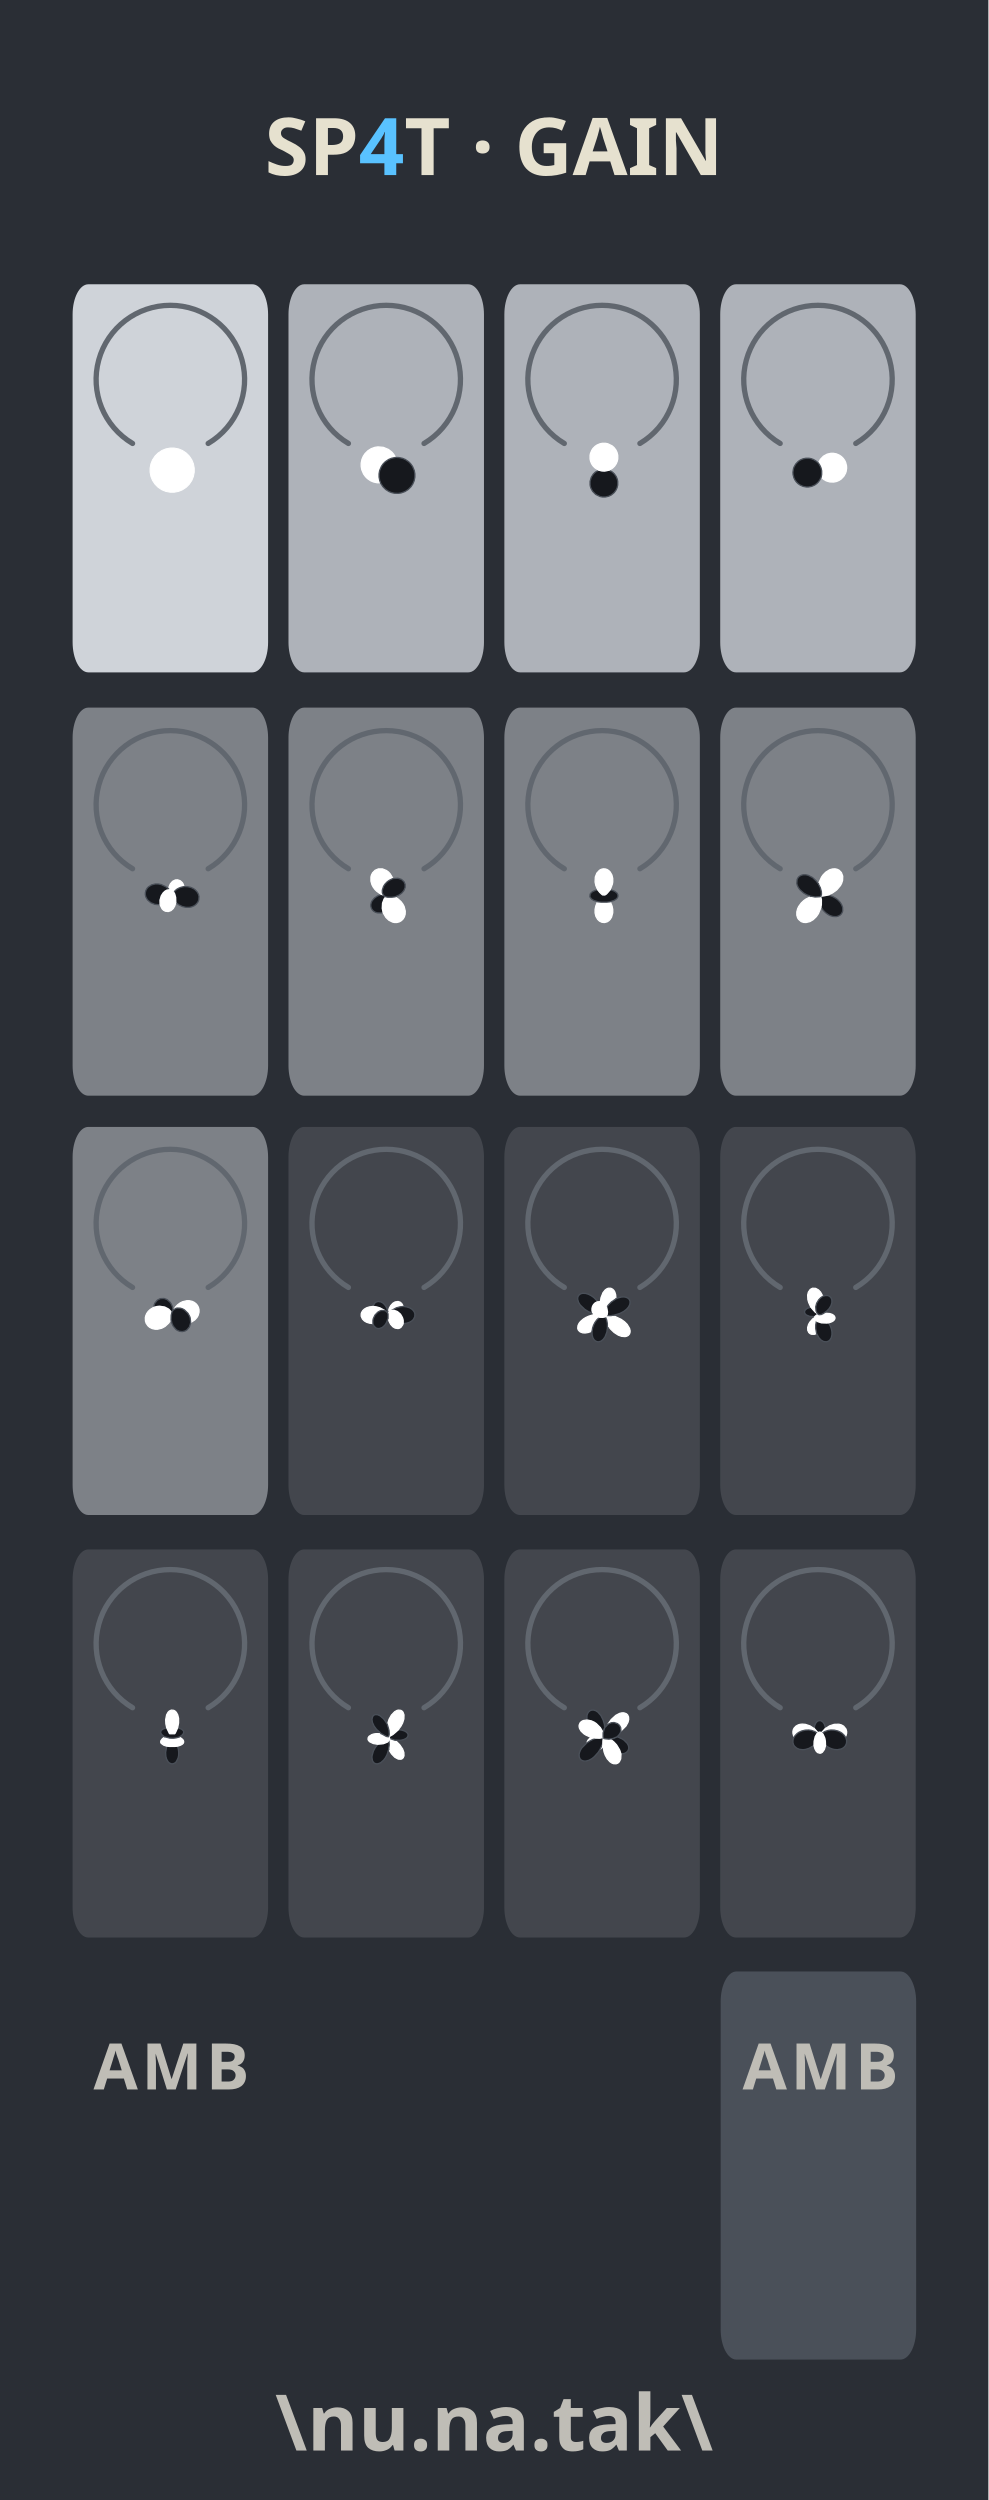
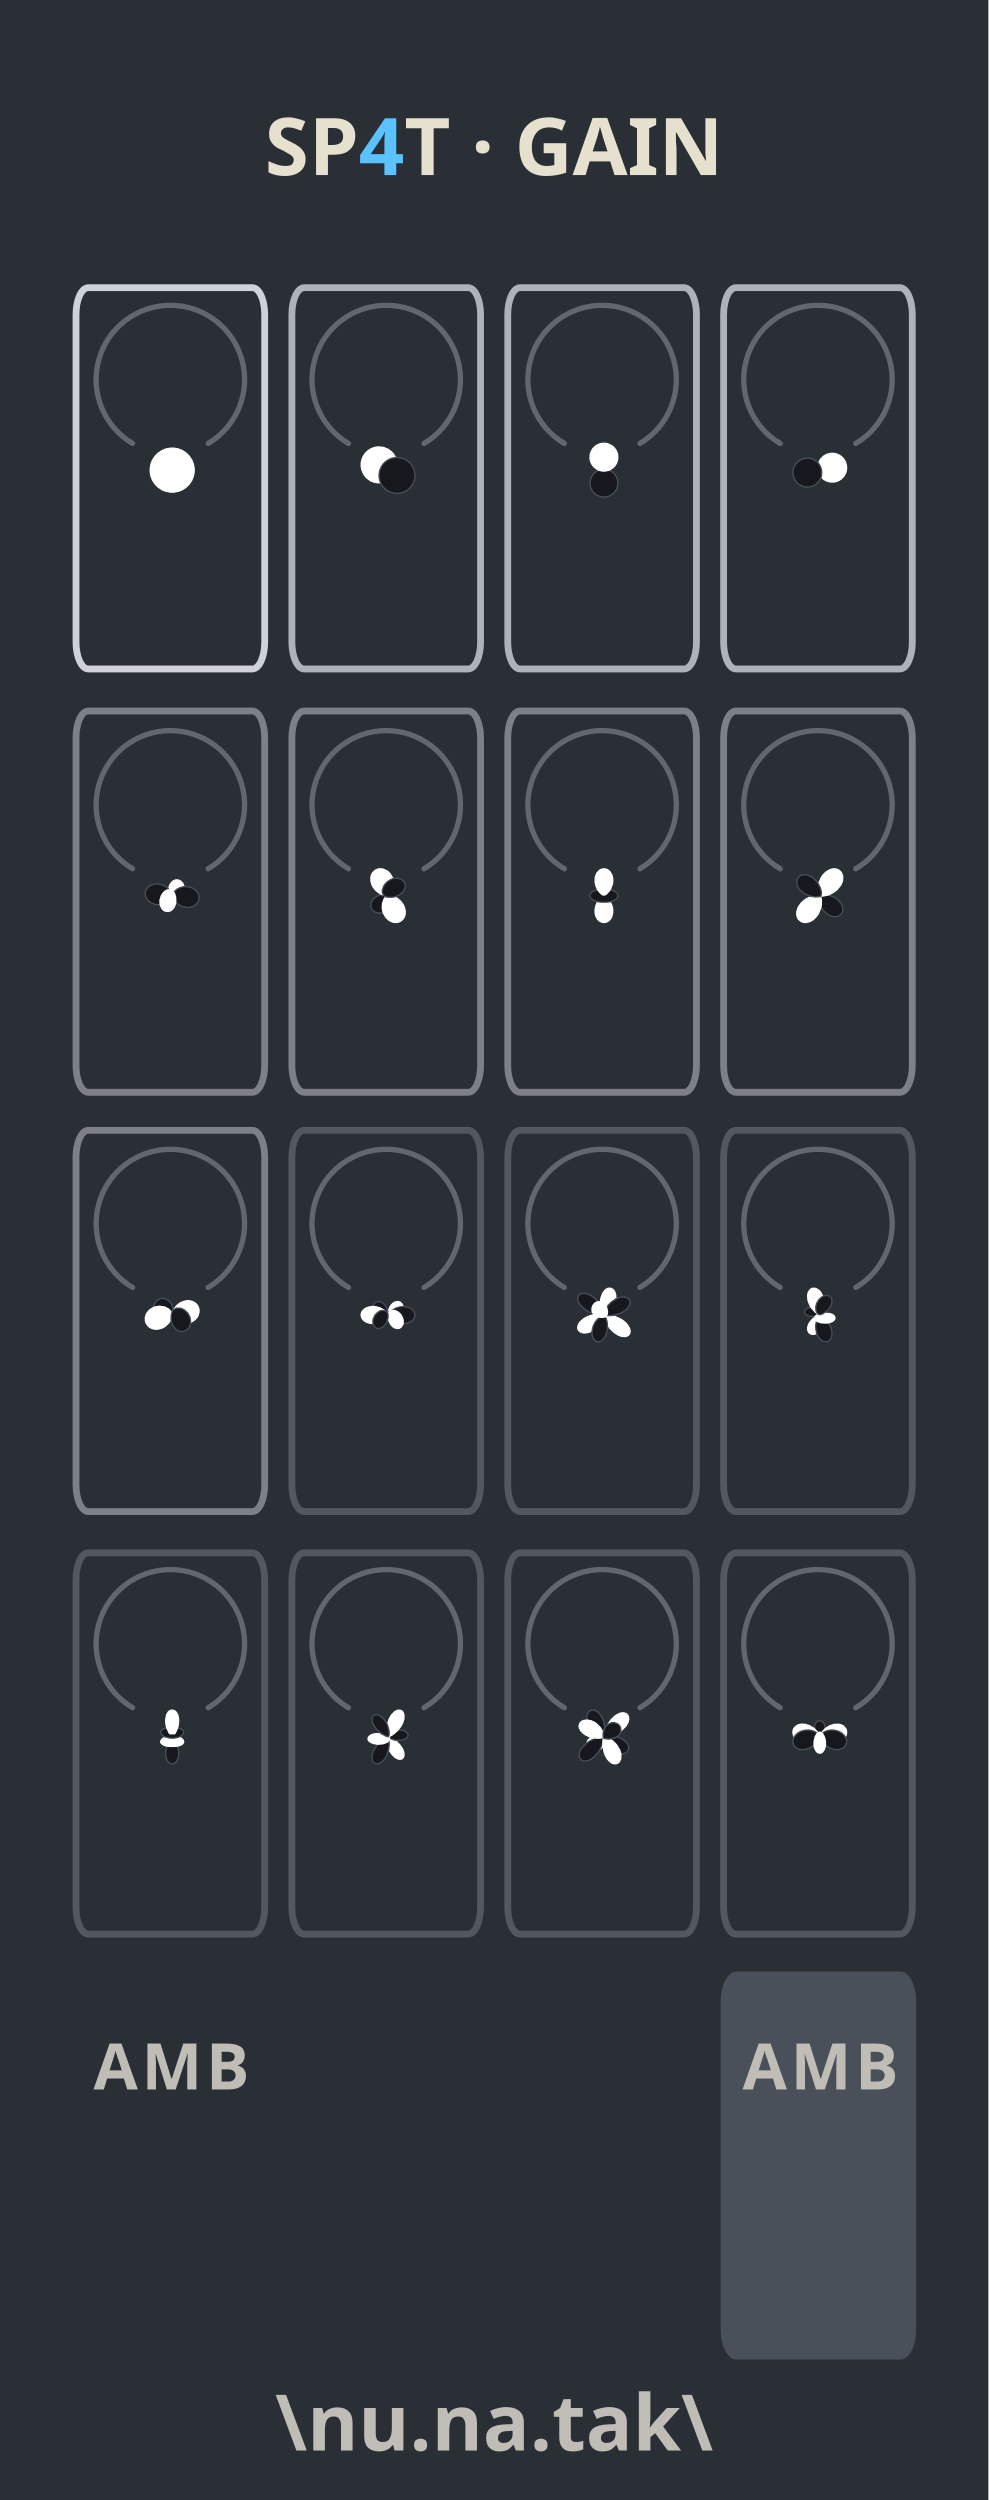
<svg xmlns="http://www.w3.org/2000/svg" version="1.1" width="50.8mm" height="128.5mm" viewBox="0 0 50.8 128.5" id="svg49">
  <defs id="component-defs">
    
    
    
    
    
  </defs>
  <g id="panel">
    <rect id="background" x="0" y="0" width="50.8" height="128.5" fill="#2a2e35" />
    <rect style="fill:#4a5059;stroke:none" id="rect138" width="10.048" height="19.948" x="37.042" y="101.335" rx="0.809" ry="1.552" />
-     <rect style="opacity:0.5;fill:#cfd3d9;stroke:none" id="rect129" width="10.048" height="19.948" x="3.732" y="57.923" rx="0.809" ry="1.552" />
-     <rect style="opacity:0.15;fill:#cfd3d9;stroke:none" id="rect126" width="10.048" height="19.948" x="37.019" y="57.923" rx="0.809" ry="1.552" />
-     <rect style="opacity:0.5;fill:#cfd3d9;stroke:none" id="rect130" width="10.048" height="19.948" x="37.019" y="36.371" rx="0.809" ry="1.552" />
-     <rect style="opacity:0.15;fill:#cfd3d9;stroke:none" id="rect125" width="10.048" height="19.948" x="37.019" y="79.641" rx="0.809" ry="1.552" />
-     <rect style="opacity:0.15;fill:#cfd3d9;stroke:none" id="rect124" width="10.048" height="19.948" x="25.924" y="79.641" rx="0.809" ry="1.552" />
-     <rect style="opacity:0.15;fill:#cfd3d9;stroke:none" id="rect123" width="10.048" height="19.948" x="14.828" y="79.641" rx="0.809" ry="1.552" />
-     <rect style="opacity:0.15;fill:#cfd3d9;stroke:none" id="rect122" width="10.048" height="19.948" x="3.732" y="79.641" rx="0.809" ry="1.552" />
-     <rect style="opacity:0.15;fill:#cfd3d9;stroke:none" id="rect127" width="10.048" height="19.948" x="25.924" y="57.923" rx="0.809" ry="1.552" />
-     <rect style="opacity:0.5;fill:#cfd3d9;stroke:none" id="rect131" width="10.048" height="19.948" x="25.924" y="36.371" rx="0.809" ry="1.552" />
-     <rect style="opacity:0.15;fill:#cfd3d9;stroke:none" id="rect128" width="10.048" height="19.948" x="14.828" y="57.923" rx="0.809" ry="1.552" />
-     <rect style="opacity:0.5;fill:#cfd3d9;stroke:none" id="rect132" width="10.048" height="19.948" x="14.828" y="36.371" rx="0.809" ry="1.552" />
+     <rect style="opacity:0.5;fill:none;stroke:#cfd3d9;stroke-width:0.35" id="rect129" width="9.698" height="19.598" x="3.907" y="58.098" rx="0.634" ry="1.377" />
+     <rect style="opacity:0.25;fill:none;stroke:#cfd3d9;stroke-width:0.35" id="rect126" width="9.698" height="19.598" x="37.194" y="58.098" rx="0.634" ry="1.377" />
+     <rect style="opacity:0.5;fill:none;stroke:#cfd3d9;stroke-width:0.35" id="rect130" width="9.698" height="19.598" x="37.194" y="36.546" rx="0.634" ry="1.377" />
+     <rect style="opacity:0.25;fill:none;stroke:#cfd3d9;stroke-width:0.35" id="rect125" width="9.698" height="19.598" x="37.194" y="79.816" rx="0.634" ry="1.377" />
+     <rect style="opacity:0.25;fill:none;stroke:#cfd3d9;stroke-width:0.35" id="rect124" width="9.698" height="19.598" x="26.099" y="79.816" rx="0.634" ry="1.377" />
+     <rect style="opacity:0.25;fill:none;stroke:#cfd3d9;stroke-width:0.35" id="rect123" width="9.698" height="19.598" x="15.003" y="79.816" rx="0.634" ry="1.377" />
+     <rect style="opacity:0.25;fill:none;stroke:#cfd3d9;stroke-width:0.35" id="rect122" width="9.698" height="19.598" x="3.907" y="79.816" rx="0.634" ry="1.377" />
+     <rect style="opacity:0.25;fill:none;stroke:#cfd3d9;stroke-width:0.35" id="rect127" width="9.698" height="19.598" x="26.099" y="58.098" rx="0.634" ry="1.377" />
+     <rect style="opacity:0.5;fill:none;stroke:#cfd3d9;stroke-width:0.35" id="rect131" width="9.698" height="19.598" x="26.099" y="36.546" rx="0.634" ry="1.377" />
+     <rect style="opacity:0.25;fill:none;stroke:#cfd3d9;stroke-width:0.35" id="rect128" width="9.698" height="19.598" x="15.003" y="58.098" rx="0.634" ry="1.377" />
+     <rect style="opacity:0.5;fill:none;stroke:#cfd3d9;stroke-width:0.35" id="rect132" width="9.698" height="19.598" x="15.003" y="36.546" rx="0.634" ry="1.377" />
    <text id="title" x="25.4" y="9" font-family="'Rounded Mplus 1c', 'Arial Rounded MT Bold', sans-serif" font-size="4.1" font-weight="700" text-anchor="middle" fill="#e6e1cf">SP<tspan fill="#59c2ff" id="title-accent">4</tspan>T · GAIN</text>
    <text x="8.707" y="107.4" id="text43" style="font-weight:600;font-size:3.3px;font-family:'Barlow Condensed', 'Arial Narrow', sans-serif;letter-spacing:0.2;text-anchor:middle;fill:#bfbdb6">
      <tspan id="tspan2" x="8.807" y="107.4">AMB</tspan>
    </text>
    <text x="42.072" y="107.4" id="text46" style="font-weight:600;font-size:3.3px;font-family:'Barlow Condensed', 'Arial Narrow', sans-serif;letter-spacing:0.2;text-anchor:middle;fill:#bfbdb6">
      <tspan id="tspan85" x="42.172" y="107.4">AMB</tspan>
    </text>
    <text id="brand" x="25.4" y="125.958" font-family="'Rounded Mplus 1c', 'Arial Rounded MT Bold', sans-serif" font-size="4" font-weight="700" text-anchor="middle" fill="#bfbdb6">\nu.na.tak\</text>
    <g fill-rule="evenodd" stroke-width="2.2" stroke-linejoin="round" id="g4-59" transform="matrix(0.03,0,0,0.03,18.44835,44.5379)">
      <path d="M 38.02,79.63 31.6,79.42 28.18,78.35 24.97,76.42 22.51,73.75 21.22,71.4 20.37,67.97 v -2.78 l 0.85,-3.64 1.5,-2.99 3.75,-4.39 4.92,-3.42 6.63,-3 h 1.28 l 2.14,0.86 3.21,2.78 1.61,0.54 -3,3.63 -2.78,7.28 -0.43,8.98 1.71,7.06 z" id="path1-83" style="fill:#16181d;stroke:#4a5059" />
      <path d="m 41.44,48.61 -3.21,-0.86 -2.99,-1.92 -4.92,-3.64 -2.89,-2.89 -3,-4.06 -2.14,-4.07 -1.71,-5.99 v -7.27 l 0.86,-3.21 1.92,-3.85 4.39,-4.39 5.56,-2.35 h 7.06 l 6.85,2.78 3.42,2.57 2.89,3.1 4.71,7.91 -0.54,0.75 -5.56,2.36 -3.85,2.78 -3.75,3.96 -2.35,3.63 -2.14,6.42 v 4.5 z" id="path2-0" style="fill:#ffffff;stroke:#ffffff" />
      <path d="M 65.19,95.89 H 60.7 l -3,-0.64 -6.42,-3.21 -5.02,-4.81 -4.71,-7.92 -1.5,-7.49 0.43,-8.98 2.78,-7.28 2.89,-3.53 3.21,0.64 h 6.84 l 5.35,-0.64 5.57,3.64 5.24,4.81 2.99,4.07 2.14,4.06 1.93,7.71 -0.22,5.56 -1.28,4.28 -2.14,3.64 -2.89,2.88 -3.63,2.14 z" id="path3-90" style="fill:#ffffff;stroke:#ffffff" />
      <path d="m 56.2,52.67 h -6.84 l -3,-0.64 -2.78,-1.28 -1.82,-1.82 -1.71,-4.06 v -4.5 l 2.14,-6.42 2.35,-3.63 3.75,-3.96 3.85,-2.78 6.2,-3 8.56,-0.43 5.99,1.93 4.39,3.96 1.92,4.49 v 5.35 l -2.13,5.35 -3.75,4.38 -4.49,3.21 -7.06,3.21 z" id="path4-7" style="fill:#16181d;stroke:#4a5059" />
    </g>
-     <rect style="opacity:0.5;fill:#cfd3d9;stroke:none" id="rect133" width="10.048" height="19.948" x="3.732" y="36.371" rx="0.809" ry="1.552" />
+     <rect style="opacity:0.5;fill:none;stroke:#cfd3d9;stroke-width:0.35" id="rect133" width="9.698" height="19.598" x="3.907" y="36.546" rx="0.634" ry="1.377" />
    <g fill-rule="evenodd" stroke-width="2.2" stroke-linejoin="round" id="g4-9" transform="matrix(0.03,0,0,0.03,40.63998,44.54135)">
      <path d="m 78.06,85.77 -5.52,-0.24 -4.6,-1.37 -3.22,-1.61 -4.83,-3.46 -4.02,-4.02 -2.77,-3.91 -1.15,-0.69 0.93,-11.73 -0.47,-3.68 -1.26,-4.03 0.92,-0.69 h 4.83 l 8.74,-1.83 0.92,0.91 5.29,1.85 5.75,3.21 2.99,2.3 4.25,4.49 2.31,3.68 1.83,4.6 0.24,6.21 -0.47,1.84 -1.84,3.45 -1.95,1.95 -3.22,1.84 z" id="path1-67" style="fill:#16181d;stroke:#4a5059" />
      <path d="m 54.14,50.58 -2.19,-0.35 0.93,-2.76 -0.69,-6.9 -2.07,-5.98 -2.31,-4.14 v -1.38 l 5.07,-11.04 2.99,-4.14 4.25,-4.26 6.67,-4.14 4.83,-1.38 4.37,-0.23 3.45,0.69 3.45,1.61 4.02,4.03 2.31,6.21 -0.24,7.13 -1.6,5.06 -2.07,3.91 -6.33,7.47 -7.36,5.29 -5.06,2.31 -0.92,0.92 z" id="path2-89" style="fill:#ffffff;stroke:#ffffff" />
      <path d="m 26.31,95.89 -4.14,-0.23 -4.14,-1.38 -4.48,-3.8 -1.62,-2.53 -1.38,-4.6 V 77.6 l 1.38,-5.29 1.84,-3.91 4.37,-5.98 4.26,-4.03 3.45,-2.52 7.36,-3.68 0.92,-0.92 1.84,-0.24 5.75,1.16 h 5.98 l 3.45,-0.92 1.5,5.17 v 8.97 l -0.92,4.14 0.22,1.15 -0.68,0.69 -3.68,9.2 -3.68,5.29 -5.41,5.18 -5.52,3.22 z" id="path3-7" style="fill:#ffffff;stroke:#ffffff" />
      <path d="m 50,51.73 -8.28,0.46 -5.75,-1.16 -1.84,0.24 -0.92,-0.93 -5.29,-1.83 -5.75,-3.23 -6.33,-5.63 -2.53,-3.45 -2.07,-4.37 -0.69,-2.76 0.47,-6.9 1.83,-3.45 1.96,-1.95 3.22,-1.85 3.68,-0.92 h 3.91 l 4.37,0.92 7.59,3.91 6.33,5.87 2.75,3.91 1.15,0.69 v 1.15 l 2.99,5.75 1.85,6.67 0.23,4.6 -0.93,2.99 z" id="path4-5" style="fill:#16181d;stroke:#4a5059" />
    </g>
    <g fill-rule="evenodd" stroke-width="2.2" stroke-linejoin="round" id="g4-52" transform="matrix(0.03,0,0,0.03,7.35283,66.09235)">
      <path d="m 49.14,46 -4.11,-5.18 -3.24,-2.37 -4.75,-2.16 -8.64,-1.3 -5.61,0.65 -4.54,1.51 0.76,-4.43 1.3,-3.24 4.21,-5.07 5.18,-2.59 6.26,-0.22 5.19,1.94 5.07,4.43 1.94,2.81 2.16,4.75 1.3,6.05 -1.51,1.94 z" id="path1-4" style="fill:#16181d;stroke:#4a5059" />
      <path d="m 81.75,62.85 -0.33,-4.86 -1.51,-5.61 -3.02,-5.4 -4.21,-4.43 -4.76,-3.02 -5.18,-1.52 h -4.32 l -5.07,1.84 2.37,-3.67 3.35,-3.56 4.32,-3.24 4.32,-2.16 7.13,-1.73 h 4.31 l 4.97,1.08 3.24,1.51 3.24,2.38 2.48,2.91 1.73,3.24 1.08,4.1 v 4.54 l -1.51,5.4 -1.94,3.45 -3.78,4.21 z" id="path2-9" style="fill:#ffffff;stroke:#ffffff" />
      <path d="M 24.95,74.3 H 20.63 L 15.66,73.22 11.34,71.06 8.43,68.57 5.4,64.25 4.11,60.37 3.89,54.54 l 0.65,-3.03 1.73,-4.1 2.59,-3.67 3.56,-3.35 5.62,-3.46 5.83,-1.51 4.53,-0.43 8.64,1.3 6.91,3.67 4.43,4.86 0.65,1.94 -0.87,3.67 v 6.48 l -4.1,6.7 -6.37,5.93 -5.61,3.03 z" id="path3-4" style="fill:#ffffff;stroke:#ffffff" />
      <path d="M 67.49,78.4 62.74,77.97 58.64,76.24 56.48,74.73 51.62,69 49.46,64.25 48.6,59.93 l -0.65,-0.86 0.21,-8.64 1.52,-6.05 1.94,-2.8 0.11,-0.97 0.43,0.43 4.32,-2.59 1.94,-0.44 5.62,0.22 3.88,1.3 3.03,1.72 5.94,5.73 3.02,5.4 0.86,2.59 0.87,7.99 -2.16,7.34 -4.21,5.08 -3.24,1.94 z" id="path4-47" style="fill:#16181d;stroke:#4a5059" />
    </g>
    <g fill-rule="evenodd" stroke-width="2.2" stroke-linejoin="round" id="g6" transform="matrix(0.03,0,0,0.03,18.4482,66.0952)">
      <path d="m 50,48.16 -0.1,-4.54 0.78,-0.77 1.35,-4.64 2.32,-4.25 3.77,-4.16 3.86,-2.32 5.03,-0.77 3.67,1.16 2.61,2.22 1.74,3.09 0.48,2.23 -6.76,0.77 -7.73,2.71 -8.89,5.41 -1.45,1.83 z" id="path1-9" style="fill:#ffffff;stroke:#ffffff" />
      <path d="M 49.81,48.16 49.32,46.52 47.68,44.3 38.4,38.69 31.06,36.18 24.1,35.41 l 2.61,-5.51 2.42,-2.03 3.67,-1.16 5.02,0.77 3.87,2.32 3.77,4.16 2.32,4.25 1.35,4.64 0.77,0.77 z" id="path2-55" style="fill:#16181d;stroke:#4a5059" />
      <path d="M 23.91,64.59 17.92,63.82 13.08,62.27 9.41,60.15 6.03,56.76 3.9,51.93 v -4.06 l 0.78,-2.51 1.93,-3.09 2.8,-2.61 3.67,-2.13 4.84,-1.54 5.99,-0.78 5.22,0.58 6.57,1.74 8.12,4.45 h -4.45 l -3.48,0.97 -4.44,2.7 -2.81,2.8 -2.12,3.1 -1.94,4.63 -0.58,2.71 z" id="path3-6" style="fill:#ffffff;stroke:#ffffff" />
      <path d="m 75.9,64.59 -0.1,-5.7 -0.58,-2.71 -1.93,-4.63 -2.13,-3.1 -2.8,-2.8 -4.44,-2.7 -3.48,-0.97 -4.64,0.39 0.19,-0.39 8.12,-4.45 6.57,-1.74 5.22,-0.58 5.99,0.78 4.83,1.54 3.67,2.13 2.61,2.42 1.74,2.51 1.16,3.28 -0.19,4.84 -2.51,4.83 -2.81,2.61 -3.67,2.12 -4.83,1.55 z" id="path4-1" style="fill:#16181d;stroke:#4a5059" />
      <path d="M 67.01,73.1 61.98,72.32 58.12,70 54.35,65.85 51.64,60.63 50.68,56.96 49.9,56.18 v -7.92 l 1.94,-3.67 2.99,-2.03 2.13,-0.58 h 3.48 l 5.41,1.93 5.31,4.54 3.48,6 1.16,4.44 v 5.8 l -0.77,1.93 -3,4.35 -2.51,1.55 z" id="path5" style="fill:#ffffff;stroke:#ffffff" />
      <path d="M 34.73,73.1 31.64,72.9 29.13,71.94 25.74,68.55 24,64.69 v -5.8 l 0.58,-2.71 2.9,-6.18 4.74,-4.93 3.67,-2.12 2.51,-0.78 h 5.42 l 2.89,1.36 2.61,2.99 0.58,1.74 v 7.92 l -0.77,0.78 -0.97,3.67 -1.74,3.67 -2.31,3.29 -4.35,3.77 z" id="path6" style="fill:#16181d;stroke:#4a5059" />
    </g>
    <g fill-rule="evenodd" stroke-width="2.2" stroke-linejoin="round" id="g8" transform="matrix(0.03,0,0,0.03,29.54431,66.09235)">
      <path fill="#16181d" stroke="#4a5059" d="m 68.08,52.17 -1.37,-0.22 -3.55,-1.03 3.55,-0.58 z M 56.41,73 l -0.57,-0.57 0.11,-5.84 4.01,5.61 -0.35,0.57 z" id="path1-5" />
      <path d="m 54.58,37.07 -2.86,-4.92 -2.86,-2.86 -2.75,-1.6 -2.17,-0.58 0.91,-6.63 3.43,-8.7 3.78,-4.69 2.52,-1.83 2.74,-1.15 h 4.35 l 3.21,1.61 2.17,2.17 1.6,2.75 1.37,4.57 0.46,6.87 -7.66,5.38 -4.92,4.92 z" id="path2-91" style="fill:#ffffff;stroke:#ffffff" />
      <path d="M 17.96,80.78 13.61,80.55 9.26,78.95 6.4,76.32 5.49,74.49 5.03,72.66 l 0.46,-4.58 1.83,-3.89 2.52,-3.2 4.92,-4.24 4.12,-2.52 5.03,-2.28 8.24,-2.52 h 0.91 l 4.35,2.97 4.58,1.15 0.34,0.34 -4.8,4.58 -3.21,4.57 -2.74,5.73 -2.29,8.92 -6.07,2.18 z" id="path3-3" style="fill:#ffffff;stroke:#ffffff" />
      <path d="m 86.16,86.96 -5.95,-0.46 -5.72,-2.06 -7.1,-4.57 -6.29,-6.07 -5.26,-7.32 -0.92,-7.1 -2.4,-6.75 2.06,-1.6 7.78,-0.23 5.95,1.37 11.21,5.27 5.72,4.12 4.47,4.46 4.12,6.87 0.91,3.66 v 2.74 l -0.91,2.98 -2.18,2.63 -2.52,1.37 z" id="path4-8" style="fill:#ffffff;stroke:#ffffff" />
      <path d="M 31.23,47.37 23.45,44.16 16.82,40.04 9.15,32.61 6.4,28.03 5.03,23.22 v -2.74 l 0.69,-2.52 2.4,-3.09 2.52,-1.37 2.97,-0.69 4.81,0.23 4.8,1.37 4.58,2.29 4.58,3.21 7.21,7.2 -4.69,2.18 -2.64,2.63 -1.83,3.2 -0.91,3.67 v 3.43 z" id="path5-8" style="fill:#16181d;stroke:#4a5059" />
      <path d="m 62.13,51.03 -7.44,-0.11 0.92,-2.06 0.45,-4.12 -0.45,-3.89 -1.15,-3.67 3.44,-4.8 4.92,-4.92 6.86,-4.58 0.92,-1.14 0.45,0.45 2.75,-1.37 5.95,-1.6 4.58,-0.23 3.66,0.69 3.2,1.6 2.18,2.17 1.37,3.66 -0.46,4.58 -2.28,4.58 -3.55,4 -4.81,3.67 -6.64,3.43 -8.69,2.52 -0.92,0.68 -1.6,-0.23 z" id="path6-9" style="fill:#16181d;stroke:#4a5059" />
      <path d="m 41.07,95.89 -2.97,-0.23 -3.2,-1.61 -2.18,-2.17 -1.6,-2.75 -1.37,-4.57 -0.23,-6.18 -0.46,-0.46 0.69,-0.92 0.68,-4.57 1.6,-4.81 2.29,-4.58 3.21,-4.57 4.46,-4.47 h 5.72 l 4.58,-1.14 2.4,5.61 1.15,6.41 v 7.55 l 0.45,0.68 -0.68,0.92 -0.69,5.26 -2.97,7.78 -3.21,4.58 -3.55,2.86 z" id="path7" style="fill:#16181d;stroke:#4a5059" />
      <path d="m 47.71,54 -5.49,-0.22 -6.18,-2.06 -3.78,-2.41 0.46,-0.45 -2.52,-3.89 -0.68,-2.75 v -3.43 l 0.91,-3.67 1.83,-3.2 2.64,-2.63 3.43,-1.83 4.8,-0.46 0.46,-0.46 0.46,0.69 3.43,1.14 4.24,3.78 2.97,5.49 1.37,7.1 -0.68,4.8 -2.18,2.86 -1.83,0.92 z" id="path8-4" style="fill:#ffffff;stroke:#ffffff" />
    </g>
    <g fill-rule="evenodd" stroke-width="2.2" stroke-linejoin="round" id="g6-3" transform="matrix(0.03,0,0,0.03,40.63953,66.09235)">
      <path d="m 40.4,83.1 -4.8,-0.2 -2,-0.8 -2.5,-2.1 -1.8,-3.8 -0.2,-4.8 1.6,-5.4 2.2,-3.8 4.9,-5.5 3.2,-2.4 0.9,3.5 2.2,2.2 -1.2,7 v 5.8 l 1.8,8.8 z" id="path1-95" style="fill:#ffffff;stroke:#ffffff" />
      <path d="m 41.2,53.1 -0.4,-0.4 -8,-0.4 -5.6,-2.2 -2.3,-2.1 -1,-2.2 v -2 l 1,-2.2 3.1,-2.7 6.8,-2.6 2.9,4.1 4.1,4.3 6.7,4.7 -2.5,0.1 -2,0.8 z m 17.4,-6 -3.1,0.5 3,-1.6 z" id="path2-17" style="fill:#16181d;stroke:#4a5059" />
      <path d="m 46.4,48.1 -4.6,-3.4 -7.3,-8.3 -3.6,-7.8 -1.4,-5 -0.4,-7.8 1.2,-5 3.3,-4.7 3.8,-2 5.4,0.2 4.8,2.6 3.7,3.9 3.8,7 -3.7,2.7 -3.3,3.3 -2.2,3.2 -2.2,5 -0.8,4 0.2,5.4 1,3.2 z" id="path3-45" style="fill:#ffffff;stroke:#ffffff" />
      <path d="m 61.2,95.9 -4.8,-0.6 -4.2,-2.4 -3.7,-3.9 -4,-7.2 -1.6,-9 V 67 l 1.3,-6.9 4.4,2.2 5.2,1.2 11.7,-0.1 -0.4,0.4 3,5.4 1.8,5.2 0.8,4.6 v 5 l -1.2,5 -2.2,3.6 -2.5,2.1 z" id="path4-14" style="fill:#16181d;stroke:#4a5059" />
      <path d="m 61.6,63.7 -9,-0.4 -7.2,-2.4 -3.5,-3.1 -0.8,-2.2 0.2,-2.8 3.5,-2.9 7.2,-0.6 3.2,-1.6 3.6,-0.8 8.2,0.6 3.8,1.2 2.6,1.6 1.5,1.5 1,2.2 v 2 l -1,2.2 -1.9,1.9 -2.8,1.6 -4.6,1.6 z" id="path5-6" style="fill:#ffffff;stroke:#ffffff" />
      <path d="m 52.6,49.1 -4,0.4 -1.6,-1 -1.9,-2.1 -1.6,-3.4 -0.6,-7 1.6,-6.2 3.6,-6 3.3,-3.3 3.6,-2.6 4.4,-1.2 h 3.8 l 2.2,0.6 3.3,2.5 1.8,3.8 0.2,4.8 -1.6,5.4 -3.4,5.4 -3.7,3.9 -5.8,4.2 z" id="path6-0" style="fill:#16181d;stroke:#4a5059" />
    </g>
    <g fill-rule="evenodd" stroke-width="2.2" stroke-linejoin="round" id="g4-3" transform="matrix(0.03,0,0,0.03,7.35268,87.78223)">
      <path d="m 51.42,95.9 h -3.05 l -3.46,-1.63 -2.14,-2.14 -2.44,-4.48 -1.22,-4.47 -0.41,-6.72 1.94,-11.09 5.09,0.81 13.73,-0.51 -0.2,1.02 1.22,4.27 0.61,5.5 -0.2,5.29 -0.81,4.07 -3.06,6.31 -2.14,2.14 z" id="path1-22" style="fill:#16181d;stroke:#4a5059" />
      <path d="m 54.07,66.18 h -8.34 l -5.5,-0.61 -4.88,-1.63 -4.38,-3.15 -0.82,-2.04 0.41,-2.44 2.75,-3.56 4.27,-2.85 5.7,1.63 4.89,0.61 5.9,-0.21 8.35,-2.03 5.59,4.37 1.22,2.04 0.41,2.24 -0.81,2.24 -1.53,1.52 -2.85,1.63 -4.88,1.63 z" id="path2-14" style="fill:#ffffff;stroke:#ffffff" />
      <path d="m 51.63,52.14 -5.9,-0.21 -7.33,-2.03 -1.02,0.2 -4.07,-3.05 -2.14,-2.34 -1.02,-2.65 0.82,-3.05 2.75,-2.34 6.71,-2.65 3.77,8.25 1.22,2.03 0.92,0.31 7.93,-0.21 5.09,-10.38 6.72,2.65 2.75,2.34 0.81,2.03 -0.2,1.84 -0.82,1.83 -2.13,2.34 -4.07,2.85 -5.91,1.63 z" id="path3-77" style="fill:#16181d;stroke:#4a5059" />
      <path d="m 54.38,44.3 h -8.96 l -4.88,-10.18 -1.43,-6.51 -0.41,-7.12 1.63,-8.35 2.44,-4.48 2.14,-2.13 3.46,-1.63 4.28,0.41 2.23,1.22 2.14,2.13 2.44,4.48 1.43,5.9 v 7.94 l -1.63,8.14 -3.66,8.15 z" id="path4-0" style="fill:#ffffff;stroke:#ffffff" />
    </g>
    <g fill-rule="evenodd" stroke-width="2.2" stroke-linejoin="round" id="g6-9" transform="matrix(0.03,0,0,0.03,18.44835,87.78254)">
      <path d="m 72.05,88.05 -4.67,-0.21 -5.93,-3.18 -5.62,-5.83 -4.45,-7 -0.21,-2.54 0.84,-5.94 -0.42,-7.41 0.64,-1.06 0.31,-2.65 9.75,3.6 7.53,7.31 5.09,7.42 2.12,5.94 0.21,5.72 -1.48,3.39 -2.02,1.8 z" id="path1-57" style="fill:#ffffff;stroke:#ffffff" />
      <path d="m 62.51,55.83 -9.75,-3.39 -0.96,-2.02 -1.06,-0.84 2.65,-0.96 4.88,-2.97 5.51,-4.45 3.6,-3.81 6.15,0.85 4.66,1.48 3.18,1.91 2.02,2.22 0.85,2.12 -0.43,2.97 -1.48,2.12 -2.02,1.59 -3.6,1.7 -3.39,0.84 -3.18,0.43 -7.21,-0.21 z" id="path2-2" style="fill:#16181d;stroke:#4a5059" />
      <path d="m 32.41,95.89 h -2.97 l -2.76,-1.06 -1.8,-1.59 -1.7,-2.96 -0.84,-5.09 0.21,-3.18 2.33,-8.06 3.18,-5.93 3.82,-4.88 -0.32,-0.74 6.99,-0.42 4.45,-0.85 4.88,-1.91 3.6,-3.18 0.53,7.31 -0.84,5.94 0.21,2.33 -0.85,0.85 -2.33,7.63 -2.76,5.3 -3.18,4.24 -4.98,4.35 z" id="path3-97" style="fill:#16181d;stroke:#4a5059" />
      <path d="m 51.48,49.47 -0.74,-0.11 1.27,-4.24 -0.21,-5.08 -1.48,-6.57 -1.7,-4.03 v -1.49 l 0.64,-0.63 2.33,-7.63 4.03,-7.21 5.62,-5.83 3.81,-2.12 2.33,-0.64 4.45,0.43 2.12,1.27 1.59,1.8 1.7,4.67 -0.21,6.99 -2.12,6.78 -3.18,5.94 -3.82,4.88 0.21,0.42 -9.85,8.58 z" id="path4-6" style="fill:#ffffff;stroke:#ffffff" />
      <path d="m 31.98,62.4 -7.42,-1.27 -6.15,-2.97 -2.01,-2.22 -0.85,-2.12 0.43,-2.97 1.48,-2.12 4.56,-2.86 3.39,-1.06 4.24,-0.64 7.21,0.21 0.42,-0.42 7.84,4.24 2.55,1.06 3.18,0.42 0.95,0.74 0.64,1.49 -0.21,2.97 -3.29,3.71 -6.78,2.75 z" id="path5-82" style="fill:#ffffff;stroke:#ffffff" />
      <path d="m 50.42,49.68 -3.39,-0.63 -7.63,-4.24 -1.69,-0.43 -0.22,-0.85 -7.52,-6.88 -4.03,-5.52 -2.76,-6.14 -0.84,-5.3 1.27,-4.88 2.44,-2.44 1.69,-0.63 h 3.82 l 4.24,1.69 6.25,5.2 4.03,5.51 2.54,4.03 2.97,10.38 0.42,6.57 -0.63,3.18 z" id="path6-99" style="fill:#16181d;stroke:#4a5059" />
    </g>
    <g fill-rule="evenodd" stroke-width="2.2" stroke-linejoin="round" id="g8-8" transform="matrix(0.03,0,0,0.03,29.54446,87.78284)">
      <path d="m 21.22,59.79 0.12,-1.77 1.41,-2.83 4.6,-4.84 9.56,1.54 -5.07,1.77 -5.67,2.83 z m 22.65,11.09 -0.36,-0.36 2.36,-4.48 2.24,-6.25 0.12,6.49 z" id="path1-3" style="fill:#ffffff;stroke:#ffffff" />
      <path d="m 79.25,79.13 -0.59,-0.35 -1.89,-6.61 -4.01,-7.07 -6.01,-6.73 -6.61,-4.95 5.43,-0.94 7.08,-3.07 8.25,3.77 3.31,2.13 5.54,5.54 1.89,3.54 0.7,2.83 v 2.83 l -1.18,3.3 -2.71,2.95 -3.07,1.65 -2.83,0.71 h -2.83 z" id="path2-7" style="fill:#16181d;stroke:#4a5059" />
      <path d="M 48.58,42.81 46.11,37.5 43.75,33.96 36.79,27 33.25,24.64 28.06,22.28 20.39,20.75 20.87,20.28 v -6.84 l 0.94,-3.31 1.65,-2.83 2.48,-2.24 3.07,-1.18 h 3.3 l 3.77,1.18 3.54,2.36 5.07,5.78 3.78,7.55 2.12,7.31 0.47,4.01 0.71,0.71 -2.36,6.13 z" id="path3-12" style="fill:#16181d;stroke:#4a5059" />
      <path d="m 79.25,39.5 -0.82,-6.25 -1.89,-3.3 -3.42,-2.95 -4.25,-1.65 -4.01,-0.24 -4.72,1.18 -3.06,1.89 -0.12,-0.35 5.42,-7.79 7.91,-7.19 6.37,-3.31 4.01,-0.94 h 3.54 l 4.01,1.42 2.24,2 1.65,3.54 0.23,4.48 -1.18,4.72 -3.53,6.37 z" id="path4-61" style="fill:#ffffff;stroke:#ffffff" />
      <path d="M 19.1,91.16 H 15.56 L 11.55,89.75 9.31,87.74 7.66,84.21 7.42,79.72 l 0.71,-3.3 1.89,-4.48 2.12,-3.3 8.61,-8.61 5.42,-3.54 5.67,-2.83 5.19,-1.89 5.89,0.24 5.66,-1.18 0.59,0.82 -0.7,2.6 -0.24,5.42 -0.94,2.83 -4.01,8.73 -3.31,5.19 -6.36,7.08 -4.13,3.42 -5.19,2.83 z" id="path5-7" style="fill:#16181d;stroke:#4a5059" />
      <path d="m 70.76,95.88 -4.48,-0.23 -2.6,-0.95 -3.54,-2.36 -4.6,-5.07 -3.3,-5.9 -2.12,-5.89 -1.42,-7.79 -0.71,-0.71 0.24,-10.61 0.83,-4.6 4.48,1.65 h 6.37 l 3.3,2.12 3.54,2.83 4.6,4.84 5.42,8.96 2.36,7.08 -0.47,8.26 -2.36,4.95 -2.47,2.24 z" id="path6-6" style="fill:#ffffff;stroke:#ffffff" />
      <path d="m 42.92,52.01 -7.55,-0.24 -8.25,-1.42 -8.26,-3.77 -3.3,-2.12 -4.84,-4.6 -2.59,-4.49 -0.71,-2.83 v -2.83 l 1.65,-4.01 2.24,-2.24 3.07,-1.65 6.37,-0.94 7.31,1.41 5.19,2.36 3.54,2.36 6.96,6.96 4.72,8.49 v 8.26 z" id="path7-5" style="fill:#ffffff;stroke:#ffffff" />
      <path d="m 58.49,53.66 -7.07,-0.71 -1.66,-0.71 -1.29,-1.53 v -7.79 l 3.06,-9.9 0.59,0.11 4.72,-4.95 5.43,-2.6 4.95,-0.47 5.9,1.89 3.42,2.95 2.12,4.01 0.47,5.66 -1.41,3.77 -2.13,3.07 -3.18,3.19 -6.84,2.83 z" id="path8-0" style="fill:#16181d;stroke:#4a5059" />
    </g>
    <g fill-rule="evenodd" stroke-width="2.2" stroke-linejoin="round" id="g6-4" transform="matrix(0.03,0,0,0.03,40.63983,87.77924)">
      <path d="M 53.07,42.66 51.1,41.79 h -2.41 l -1.98,0.87 -6.68,-7.12 1.54,-6.13 1.75,-3.51 2.08,-2.3 2.85,-1.53 3.94,0.22 3.61,2.74 1.98,3.28 1.97,6.58 v 0.65 z" id="path1-51" style="fill:#16181d;stroke:#4a5059" />
      <path d="m 6.19,49.89 -1.2,-2.08 -1.1,-4.16 v -3.29 l 0.66,-2.85 1.31,-2.62 3.18,-3.4 3.94,-2.19 3.07,-0.88 3.72,-0.43 5.48,0.43 7.88,2.63 6.36,4.16 0.43,-0.21 6.9,7.77 -1.2,0.77 -4.38,-2.85 -6.79,-2.19 -3.51,-0.44 -7.23,0.44 -5.03,1.31 -4.6,2.19 -3.18,2.3 -3.29,3.29 z" id="path2-23" style="fill:#ffffff;stroke:#ffffff" />
      <path d="M 93.59,49.89 91.4,46.82 85.7,42 81.1,39.81 76.07,38.5 l -3.51,-0.44 -7.23,0.44 -6.79,2.19 -4.38,2.85 -1.2,-0.77 6.9,-7.77 0.44,0.21 6.35,-4.16 7.88,-2.63 8.11,-0.22 4.16,1.1 3.94,2.19 4.06,4.93 1.09,3.94 v 3.29 l -0.88,3.5 z" id="path3-72" style="fill:#ffffff;stroke:#ffffff" />
      <path d="m 21.09,71.8 -6.14,-0.66 -4.6,-1.97 -3.83,-3.4 -1.53,-2.41 -1.1,-3.94 0.22,-4.6 1.09,-3.29 2.41,-3.94 3.62,-3.61 2.85,-1.98 4.6,-2.19 6.35,-1.53 5.91,-0.22 4.6,0.66 5.7,1.97 4.16,2.63 0.33,0.33 -3.51,5.69 -1.53,5.26 -0.44,9.86 -9.09,5.14 -5.91,1.76 z" id="path4-41" style="fill:#16181d;stroke:#4a5059" />
      <path d="m 80.01,71.8 -5.48,-0.44 -4.16,-1.1 -4.6,-1.97 -6.24,-3.83 -0.44,-9.86 -1.53,-5.26 -3.51,-5.69 0.33,-0.33 4.16,-2.63 5.7,-1.97 4.6,-0.66 5.91,0.22 6.35,1.53 4.6,2.19 2.85,1.98 3.62,3.61 2.63,4.38 1.09,4.16 -0.22,4.6 -1.75,4.17 -3.18,3.39 -3.94,2.19 z" id="path5-826" style="fill:#16181d;stroke:#4a5059" />
      <path d="m 50.22,77.93 -3.94,-1.1 -2.3,-2.08 -2.41,-4.38 -1.54,-5.47 0.22,-7.45 1.97,-8.11 3.07,-5.25 3.4,-2.3 3.5,0.43 3.18,2.96 3.06,6.79 1.1,5.7 0.22,7.23 -1.97,6.57 -3.4,4.71 -2.19,1.31 z" id="path6-03" style="fill:#ffffff;stroke:#ffffff" />
    </g>
    <g fill-rule="evenodd" stroke-width="2.2" stroke-linejoin="round" id="g3-6" transform="matrix(0.03,0,0,0.03,29.54386,44.5409)">
      <path d="M 51.01,95.9 46.57,95.5 42.33,93.48 39.21,90.55 36.18,85.31 34.77,79.46 V 73.4 l 1.21,-5.85 3.13,-7.36 6.05,0.81 h 9.48 l 6.05,-0.81 3.13,7.36 1.21,5.85 v 5.85 l -2.02,7.47 -2.42,3.83 -2.32,2.32 -2.82,1.82 z" id="path1-838" style="fill:#ffffff;stroke:#ffffff" />
      <path d="m 54.64,61 h -9.48 l -6.26,-0.61 -0.6,-0.6 -5.45,-1.62 -4.03,-2.42 -2.53,-3.13 -0.4,-1.21 0.4,-4.23 1.92,-2.53 2.62,-2.01 8.07,-3.23 6.46,7.46 3.03,1.82 4.03,-0.2 4.54,-4.14 3.93,-4.94 7.67,3.02 3.73,2.93 1.62,3.03 v 3.02 l -1.01,2.22 -1.92,2.12 -4.03,2.42 -5.45,1.62 -0.61,0.6 z" id="path2-6" style="fill:#16181d;stroke:#4a5059" />
      <path d="m 51.41,48.69 -4.03,-0.2 -4.54,-4.14 -3.84,-4.84 -3.02,-7.26 -1.21,-5.86 0.4,-8.47 2.62,-6.66 4.54,-4.94 3.03,-1.61 3.43,-0.81 3.63,0.2 3.03,1.01 2.82,1.82 2.32,2.32 3.03,5.24 1.41,5.85 v 6.05 l -0.6,3.64 -3.64,9.48 -6.35,7.36 z" id="path3-1" style="fill:#ffffff;stroke:#ffffff" />
    </g>
-     <rect style="opacity:0.8;fill:#cfd3d9;stroke:none" id="rect134" width="10.048" height="19.948" x="37.019" y="14.612" rx="0.809" ry="1.552" />
-     <rect style="opacity:0.8;fill:#cfd3d9;stroke:none" id="rect135" width="10.048" height="19.948" x="25.924" y="14.612" rx="0.809" ry="1.552" />
-     <rect style="opacity:0.8;fill:#cfd3d9;stroke:none" id="rect136" width="10.048" height="19.948" x="14.828" y="14.612" rx="0.809" ry="1.552" />
-     <rect style="fill:#cfd3d9;stroke:none" id="rect137" width="10.048" height="19.948" x="3.732" y="14.612" rx="0.809" ry="1.552" />
+     <rect style="opacity:0.8;fill:none;stroke:#cfd3d9;stroke-width:0.35" id="rect134" width="9.698" height="19.598" x="37.194" y="14.787" rx="0.634" ry="1.377" />
+     <rect style="opacity:0.8;fill:none;stroke:#cfd3d9;stroke-width:0.35" id="rect135" width="9.698" height="19.598" x="26.099" y="14.787" rx="0.634" ry="1.377" />
+     <rect style="opacity:0.8;fill:none;stroke:#cfd3d9;stroke-width:0.35" id="rect136" width="9.698" height="19.598" x="15.003" y="14.787" rx="0.634" ry="1.377" />
+     <rect style="fill:none;stroke:#cfd3d9;stroke-width:0.35" id="rect137" width="9.698" height="19.598" x="3.907" y="14.787" rx="0.634" ry="1.377" />
    <path d="m 20.712,76.773 a 4.19,4.19 0 1 1 4.268,0" id="path36" style="fill:none;stroke:#61676f;stroke-width:0.3;stroke-linecap:round" transform="matrix(0.9107457,0,0,0.9107457,-12.0504,17.8556)" />
    <path d="m 20.712,76.773 a 4.19,4.19 0 1 1 4.268,0" id="path51" style="fill:none;stroke:#61676f;stroke-width:0.3;stroke-linecap:round" transform="matrix(0.9107457,0,0,0.9107457,-0.9547,17.8556)" />
    <path d="m 20.712,76.773 a 4.19,4.19 0 1 1 4.268,0" id="path53" style="fill:none;stroke:#61676f;stroke-width:0.3;stroke-linecap:round" transform="matrix(0.9107457,0,0,0.9107457,21.2366,17.8556)" />
    <path d="m 20.712,76.773 a 4.19,4.19 0 1 1 4.268,0" id="path1" style="fill:none;stroke:#61676f;stroke-width:0.3;stroke-linecap:round" transform="matrix(0.9107457,0,0,0.9107457,10.1409,17.8556)" />
    <path d="m 20.712,76.773 a 4.19,4.19 0 1 1 4.268,0" id="path2" style="fill:none;stroke:#61676f;stroke-width:0.3;stroke-linecap:round" transform="matrix(0.9107457,0,0,0.9107457,-12.0504,-3.7468)" />
    <path d="m 20.712,76.773 a 4.19,4.19 0 1 1 4.268,0" id="path3" style="fill:none;stroke:#61676f;stroke-width:0.3;stroke-linecap:round" transform="matrix(0.9107457,0,0,0.9107457,-0.9547,-3.7468)" />
    <path d="m 20.712,76.773 a 4.19,4.19 0 1 1 4.268,0" id="path4" style="fill:none;stroke:#61676f;stroke-width:0.3;stroke-linecap:round" transform="matrix(0.9107457,0,0,0.9107457,21.2366,-3.7468)" />
    <path d="m 20.712,76.773 a 4.19,4.19 0 1 1 4.268,0" id="path9" style="fill:none;stroke:#61676f;stroke-width:0.3;stroke-linecap:round" transform="matrix(0.9107457,0,0,0.9107457,10.1409,-3.7468)" />
    <path d="m 20.712,76.773 a 4.19,4.19 0 1 1 4.268,0" id="path10" style="fill:none;stroke:#61676f;stroke-width:0.3;stroke-linecap:round" transform="matrix(0.9107457,0,0,0.9107457,-12.0504,-25.2675)" />
    <path d="m 20.712,76.773 a 4.19,4.19 0 1 1 4.268,0" id="path11" style="fill:none;stroke:#61676f;stroke-width:0.3;stroke-linecap:round" transform="matrix(0.9107457,0,0,0.9107457,-0.9547,-25.2675)" />
    <path d="m 20.712,76.773 a 4.19,4.19 0 1 1 4.268,0" id="path12" style="fill:none;stroke:#61676f;stroke-width:0.3;stroke-linecap:round" transform="matrix(0.9107457,0,0,0.9107457,21.2366,-25.2675)" />
    <path d="m 20.712,76.773 a 4.19,4.19 0 1 1 4.268,0" id="path17" style="fill:none;stroke:#61676f;stroke-width:0.3;stroke-linecap:round" transform="matrix(0.9107457,0,0,0.9107457,10.1409,-25.2675)" />
    <path d="m 20.712,76.773 a 4.19,4.19 0 1 1 4.268,0" id="path18" style="fill:none;stroke:#61676f;stroke-width:0.3;stroke-linecap:round" transform="matrix(0.9107457,0,0,0.9107457,-12.0504,-47.1274)" />
    <path d="m 20.712,76.773 a 4.19,4.19 0 1 1 4.268,0" id="path21" style="fill:none;stroke:#61676f;stroke-width:0.3;stroke-linecap:round" transform="matrix(0.9107457,0,0,0.9107457,-0.9547,-47.1274)" />
    <path d="m 20.712,76.773 a 4.19,4.19 0 1 1 4.268,0" id="path23" style="fill:none;stroke:#61676f;stroke-width:0.3;stroke-linecap:round" transform="matrix(0.9107457,0,0,0.9107457,21.2366,-47.1274)" />
    <path d="m 20.712,76.773 a 4.19,4.19 0 1 1 4.268,0" id="path27" style="fill:none;stroke:#61676f;stroke-width:0.3;stroke-linecap:round" transform="matrix(0.9107457,0,0,0.9107457,10.1409,-47.1274)" />
    <g fill-rule="evenodd" stroke-width="2.2" stroke-linejoin="round" id="g4-5" transform="matrix(0.03,0,0,0.03,7.35253,44.54089)">
      <path d="m 52.58,43.75 -3.37,-3.17 -1.99,-0.79 -2.57,-0.2 -0.7,-0.89 0.8,-4.36 1.98,-4.56 3.86,-4.47 4.76,-2.37 3.97,-0.2 4.36,1.58 3.47,3.08 1.19,1.78 1.98,5.35 -5.05,0.9 -5.36,2.18 -4.36,2.97 z" id="path1-8" style="fill:#ffffff;stroke:#ffffff" />
      <path d="M 29.38,65.56 20.26,64.77 13.32,62 7.67,57.14 4.89,52.38 3.9,48.41 v -3.57 l 0.99,-3.96 1.99,-3.57 2.28,-2.48 5.35,-3.37 6.15,-1.58 h 5.55 l 4.95,0.99 7.34,3.37 5.16,3.76 0.89,1.49 -3.67,0.89 -3.17,1.79 -3.08,2.87 -2.18,2.98 -1.78,3.57 -1.39,4.95 z" id="path2-8" style="fill:#16181d;stroke:#4a5059" />
      <path d="m 79.15,69.93 h -5.56 l -6.14,-1.39 -6.15,-2.98 -5.45,-4.06 -0.2,-9.91 -1.19,-4.17 -1.98,-3.57 4.86,-4.66 3.76,-2.18 4.17,-1.58 5.15,-1.19 5.55,0.2 5.75,1.18 4.76,2.19 2.58,1.78 3.67,3.87 2.18,3.96 0.99,3.97 -0.4,5.75 -1.78,4.16 -3.07,3.67 -2.98,2.18 -4.56,1.98 z" id="path3-9" style="fill:#16181d;stroke:#4a5059" />
      <path d="m 43.26,77.06 -5.16,-0.59 -3.17,-1.78 -2.28,-2.28 -3.37,-6.75 -0.2,-7.93 2.18,-7.53 3.37,-5.16 3.08,-2.87 3.17,-1.79 5.35,-0.79 4.17,1.79 3.47,4.65 1.98,6.75 0.2,9.12 -1.79,5.75 -2.57,4.36 -3.87,3.47 z" id="path4-4" style="fill:#ffffff;stroke:#ffffff" />
    </g>
    <g fill-rule="evenodd" stroke-width="2.2" stroke-linejoin="round" id="g2-7" transform="matrix(0.03,0,0,0.03,40.63953,22.66851)">
      <path d="m 73.72,70.32 -6.6,-0.21 -6.19,-1.85 -4.54,-2.69 -4.22,-4.02 1.03,-4.33 -0.21,-7.63 -1.65,-5.37 -3.71,-5.98 3.3,-6.81 5.26,-5.46 6.39,-3.51 6.6,-1.44 h 3.92 l 5.37,1.03 5.15,2.27 3.51,2.47 2.99,2.99 2.48,3.51 1.65,3.51 1.44,5.57 0.21,4.12 -0.83,5.57 -1.03,3.1 -2.89,5.15 -4.43,4.65 -3.72,2.47 -4.33,1.86 z" id="path1-0" style="fill:#ffffff;stroke:#ffffff" />
      <path d="M 30.61,78.78 H 26.69 L 21.33,77.74 16.17,75.48 12.66,73 9.67,70.01 7.2,66.5 5.55,63 4.1,57.43 3.9,53.3 l 0.82,-5.57 1.03,-3.09 2.89,-5.16 4.44,-4.64 3.71,-2.48 4.33,-1.85 4.95,-1.03 h 5.16 l 3.51,0.61 4.12,1.45 4.54,2.68 4.23,3.61 2.47,3.92 1.86,4.12 1.24,5.16 v 6.19 l -0.83,4.74 -2.68,5.16 -2.27,3.1 -2.78,2.78 -3.51,2.48 -5.16,2.26 z" id="path2-4" style="fill:#16181d;stroke:#4a5059" />
    </g>
    <g fill-rule="evenodd" stroke-width="2.2" stroke-linejoin="round" id="g2-0" transform="matrix(0.03,0,0,0.03,29.54386,22.66851)">
      <path d="m 52.59,95.9 h -5.38 l -3.98,-0.8 -7.37,-3.58 -5.28,-5.28 -2.78,-4.98 -1,-2.98 -0.6,-2.99 v -6.17 l 1.99,-6.97 3.59,-5.58 3.48,-3.28 4.39,-2.59 0.79,-1 8.17,1.79 4.58,-0.2 6.17,-1.59 0.8,1 4.38,2.59 3.28,3.08 3.19,4.58 1.79,4.38 0.8,3.79 v 6.17 l -1.2,4.98 -1.99,4.18 -2.99,3.98 -4.68,3.89 -4.38,2.19 z" id="path1-6" style="fill:#16181d;stroke:#4a5059" />
      <path d="M 51.19,51.49 46.61,51.29 40.64,49.9 34.27,45.72 30.98,42.23 28.79,38.85 27,34.47 26.2,30.68 v -6.17 l 0.6,-2.99 2.19,-5.37 2.19,-3.39 3.69,-3.68 3.18,-2.19 5.18,-2.19 3.98,-0.8 h 5.38 l 3.98,0.8 7.37,3.58 3.29,2.89 3.18,4.18 1.99,4.18 1.2,4.98 v 6.17 l -0.8,3.79 -1.79,4.38 -2.99,4.38 -3.48,3.29 -5.38,3.38 z" id="path2-5" style="fill:#ffffff;stroke:#ffffff" />
    </g>
    <g fill-rule="evenodd" stroke-width="2.2" stroke-linejoin="round" id="g2-3" transform="matrix(0.03,0,0,0.03,18.4491,22.66941)">
      <path d="M 36.89,71.46 H 31.24 L 25.07,70.17 20.19,68.12 14.54,64.26 11.32,61.05 7.98,56.42 4.9,49.23 3.87,43.58 v -5.66 l 1.29,-6.42 2.31,-5.4 3.08,-4.63 4.76,-4.75 5.65,-3.6 6.43,-2.31 5.14,-0.77 9.25,0.77 8.73,3.6 6.04,4.75 2.83,3.34 3.34,5.4 -1.16,0.64 -5.91,1.03 -6.68,3.08 -3.85,2.83 -3.47,3.47 -3.09,4.37 -3.08,7.19 -1.03,5.66 0.26,7.71 z" id="path1-85" style="fill:#ffffff;stroke:#ffffff" />
      <path d="m 67.22,89.7 -6.43,-0.25 -4.62,-1.03 -4.63,-1.8 -5.65,-3.6 -4.76,-4.75 -4.36,-6.68 0.25,-0.52 -1.28,-2.82 -1.29,-6.43 v -5.65 l 1.03,-5.66 3.08,-7.19 3.09,-4.37 3.47,-3.47 5.65,-3.85 4.88,-2.06 7.2,-1.54 5.65,0.25 6.17,1.29 4.88,2.06 5.66,3.85 3.21,3.21 3.34,4.63 3.08,7.19 1.03,5.66 v 5.65 l -1.28,6.43 -2.32,5.39 -3.08,4.63 -4.75,4.75 -5.66,3.6 -6.42,2.31 z" id="path2-1" style="fill:#16181d;stroke:#4a5059" />
    </g>
    <path d="m 8.952,25.3 h -0.205 l -0.224,-0.043 -0.2,-0.081 -0.2,-0.134 -0.15,-0.15 -0.134,-0.2 -0.081,-0.2 -0.043,-0.224 v -0.205 l 0.043,-0.224 0.081,-0.2 0.134,-0.2 0.15,-0.15 0.2,-0.134 0.2,-0.081 0.224,-0.043 h 0.205 l 0.224,0.043 0.2,0.081 0.2,0.134 0.15,0.15 0.134,0.2 0.081,0.2 0.043,0.224 v 0.205 l -0.043,0.224 -0.081,0.2 -0.134,0.2 -0.15,0.15 -0.2,0.134 -0.2,0.081 z" id="path1-2" style="fill:#ffffff;fill-rule:evenodd;stroke:#ffffff;stroke-width:0.054;stroke-linejoin:round" />
  </g>
  <g id="components" style="display:none">
    <circle id="ambi-output" cx="42.043" cy="114" r="4.013" fill="#0000ff" />
    <circle id="ch13-gain-param" cx="8.756" cy="84.492" r="3.084" fill="#ff0000" />
    <circle id="ambi-input" cx="8.756" cy="114" r="4.013" fill="#00ff00" />
    <circle id="ch14-gain-param" cx="19.852" cy="84.492" r="3.084" fill="#ff0000" />
    <circle id="ch16-gain-param" cx="42.043" cy="84.492" r="3.084" fill="#ff0000" />
    <circle id="ch14-gain-cv-input" cx="19.852" cy="94.73" r="4.013" fill="#00ff00" />
    <circle id="ch13-gain-cv-input" cx="8.756" cy="94.73" r="4.013" fill="#00ff00" />
    <circle id="ch16-gain-cv-input" cx="42.043" cy="94.73" r="4.013" fill="#00ff00" />
    <circle id="ch15-gain-cv-input" cx="30.948" cy="94.73" r="4.013" fill="#00ff00" />
    <circle id="ch15-gain-param" cx="30.948" cy="84.492" r="3.084" fill="#ff0000" />
    <circle id="ch9-gain-param" cx="8.756" cy="62.89" r="3.084" fill="#ff0000" />
    <circle id="ch10-gain-param" cx="19.852" cy="62.89" r="3.084" fill="#ff0000" />
    <circle id="ch12-gain-param" cx="42.043" cy="62.89" r="3.084" fill="#ff0000" />
    <circle id="ch10-gain-cv-input" cx="19.852" cy="73.128" r="4.013" fill="#00ff00" />
    <circle id="ch9-gain-cv-input" cx="8.756" cy="73.128" r="4.013" fill="#00ff00" />
    <circle id="ch12-gain-cv-input" cx="42.043" cy="73.128" r="4.013" fill="#00ff00" />
    <circle id="ch11-gain-cv-input" cx="30.948" cy="73.128" r="4.013" fill="#00ff00" />
    <circle id="ch11-gain-param" cx="30.948" cy="62.89" r="3.084" fill="#ff0000" />
    <circle id="ch5-gain-param" cx="8.756" cy="41.369" r="3.084" fill="#ff0000" />
    <circle id="ch6-gain-param" cx="19.852" cy="41.369" r="3.084" fill="#ff0000" />
    <circle id="ch8-gain-param" cx="42.043" cy="41.369" r="3.084" fill="#ff0000" />
    <circle id="ch6-gain-cv-input" cx="19.852" cy="51.607" r="4.013" fill="#00ff00" />
    <circle id="ch5-gain-cv-input" cx="8.756" cy="51.607" r="4.013" fill="#00ff00" />
    <circle id="ch8-gain-cv-input" cx="42.043" cy="51.607" r="4.013" fill="#00ff00" />
    <circle id="ch7-gain-cv-input" cx="30.948" cy="51.607" r="4.013" fill="#00ff00" />
    <circle id="ch7-gain-param" cx="30.948" cy="41.369" r="3.084" fill="#ff0000" />
    <circle id="ch1-gain-param" cx="8.756" cy="19.509" r="3.084" fill="#ff0000" />
    <circle id="ch2-gain-param" cx="19.852" cy="19.509" r="3.084" fill="#ff0000" />
    <circle id="ch4-gain-param" cx="42.043" cy="19.509" r="3.084" fill="#ff0000" />
    <circle id="ch2-gain-cv-input" cx="19.852" cy="29.747" r="4.013" fill="#00ff00" />
    <circle id="ch1-gain-cv-input" cx="8.756" cy="29.747" r="4.013" fill="#00ff00" />
    <circle id="ch4-gain-cv-input" cx="42.043" cy="29.747" r="4.013" fill="#00ff00" />
    <circle id="ch3-gain-cv-input" cx="30.948" cy="29.747" r="4.013" fill="#00ff00" />
    <circle id="ch3-gain-param" cx="30.948" cy="19.509" r="3.084" fill="#ff0000" />
    <circle id="ch1-led" cx="4.832" cy="15.831" r="0.567" fill="#ff00ff" />
    <circle id="ch2-led" cx="15.927" cy="15.831" r="0.567" fill="#ff00ff" />
    <circle id="ch3-led" cx="27.023" cy="15.831" r="0.567" fill="#ff00ff" />
    <circle id="ch4-led" cx="38.119" cy="15.831" r="0.567" fill="#ff00ff" />
    <circle id="ch5-led" cx="4.832" cy="37.668" r="0.567" fill="#ff00ff" />
    <circle id="ch6-led" cx="15.927" cy="37.668" r="0.567" fill="#ff00ff" />
    <circle id="ch7-led" cx="27.023" cy="37.668" r="0.567" fill="#ff00ff" />
    <circle id="ch8-led" cx="38.119" cy="37.668" r="0.567" fill="#ff00ff" />
    <circle id="ch9-led" cx="4.832" cy="59.2" r="0.567" fill="#ff00ff" />
    <circle id="ch10-led" cx="15.927" cy="59.2" r="0.567" fill="#ff00ff" />
    <circle id="ch11-led" cx="27.023" cy="59.2" r="0.567" fill="#ff00ff" />
    <circle id="ch12-led" cx="38.119" cy="59.2" r="0.567" fill="#ff00ff" />
    <circle id="ch13-led" cx="4.832" cy="80.961" r="0.567" fill="#ff00ff" />
    <circle id="ch14-led" cx="15.927" cy="80.961" r="0.567" fill="#ff00ff" />
    <circle id="ch15-led" cx="27.023" cy="80.961" r="0.567" fill="#ff00ff" />
    <circle id="ch16-led" cx="38.119" cy="80.961" r="0.567" fill="#ff00ff" />
  </g>
</svg>
